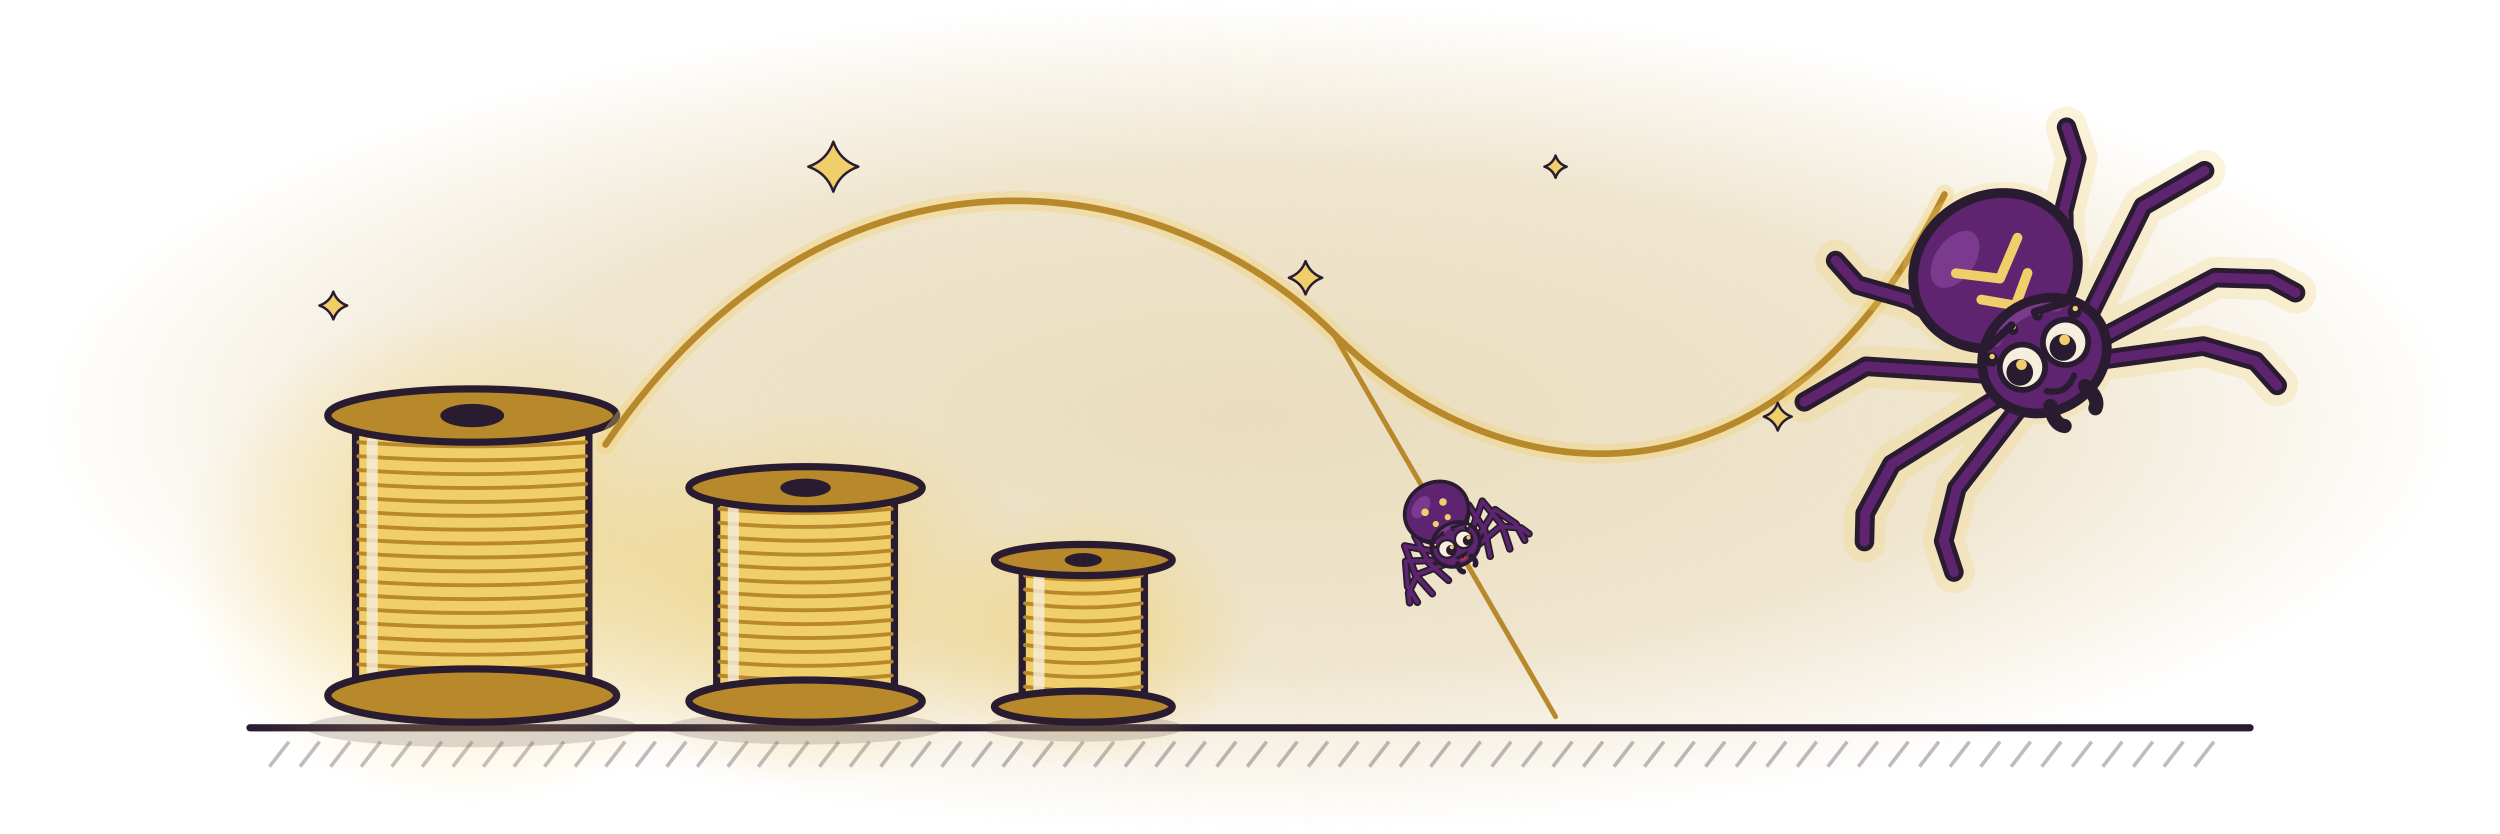
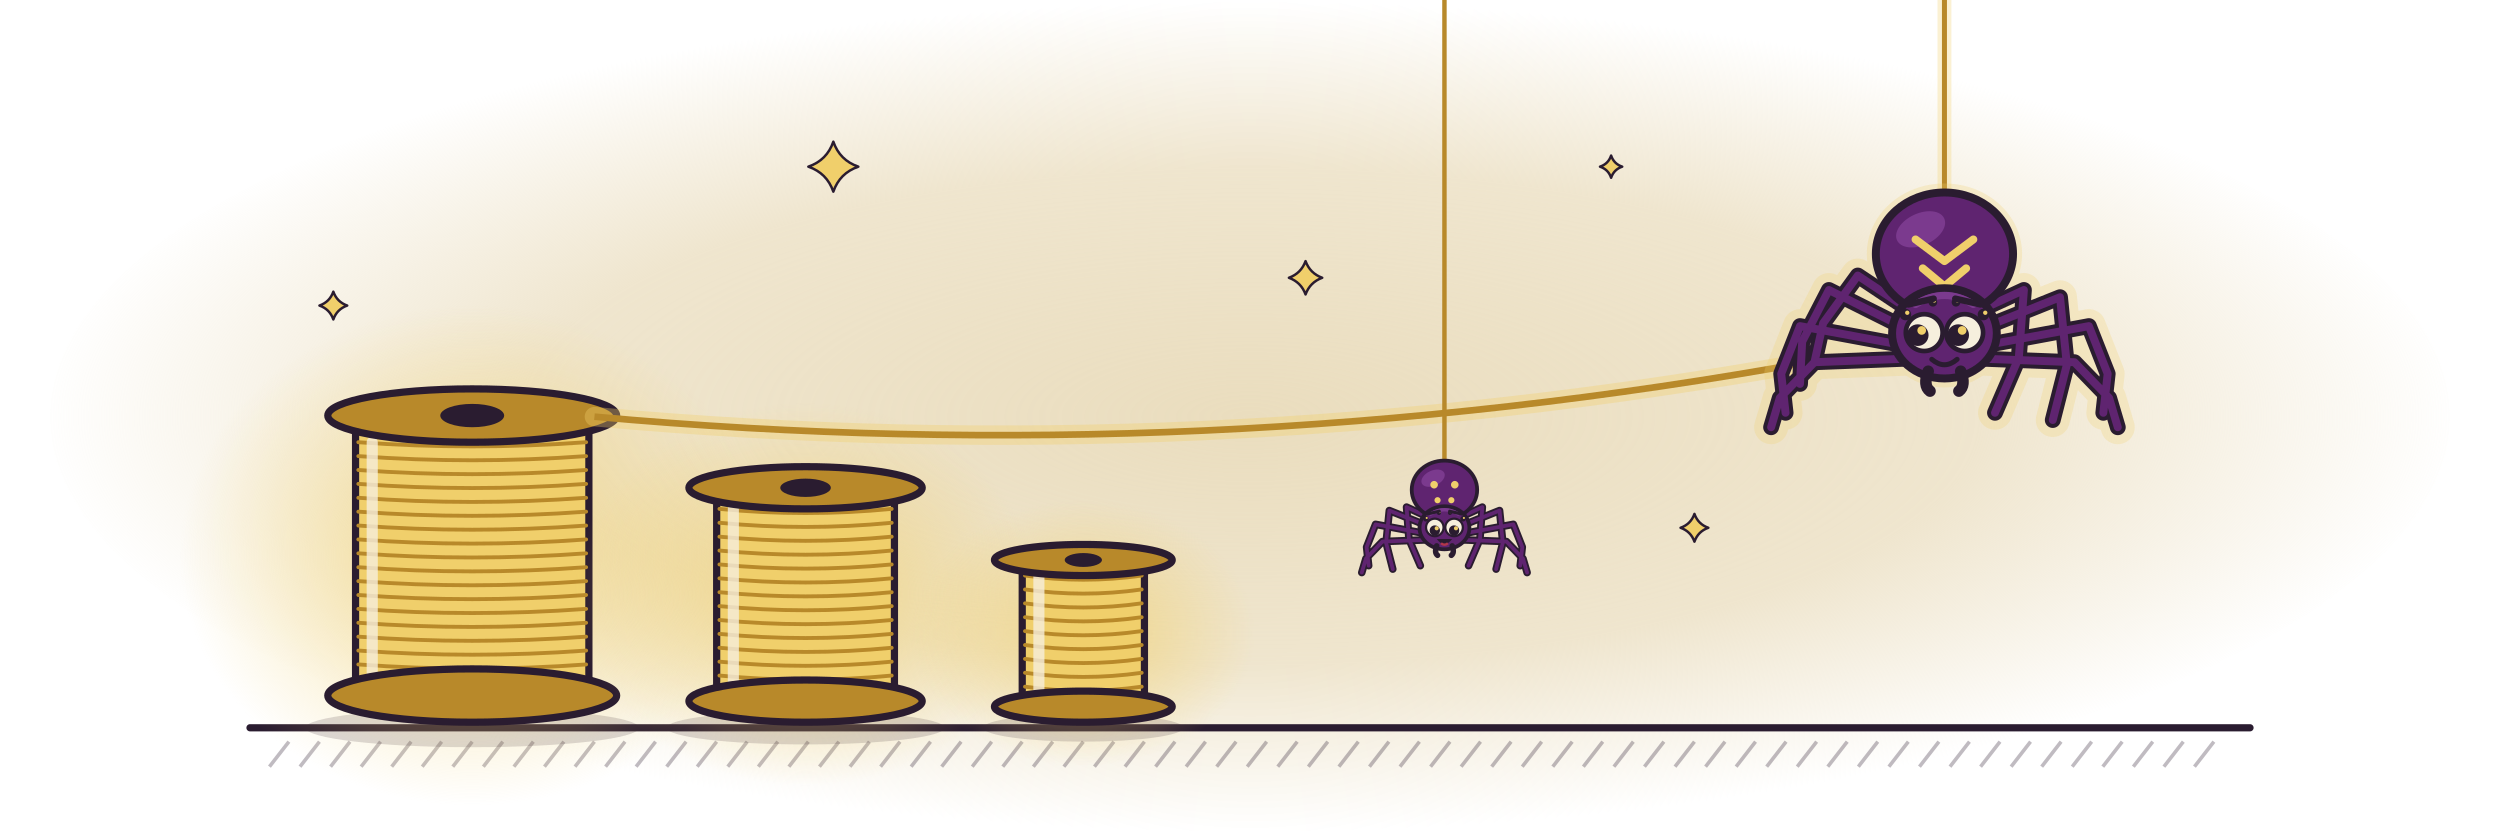
<svg xmlns="http://www.w3.org/2000/svg" viewBox="0 0 900 300" role="img" aria-label="Glowing silk spools and a freshly spun line">
  <defs>
    <radialGradient id="csk-glow" cx="50%" cy="50%" r="50%">
      <stop offset="0" stop-color="#eaddbe" />
      <stop offset=".6" stop-color="#eaddbe" stop-opacity=".75" />
      <stop offset="1" stop-color="#eaddbe" stop-opacity="0" />
    </radialGradient>
  </defs>
  <ellipse cx="450" cy="150" rx="432" ry="150" fill="url(#csk-glow)" />
  <path d="M90 262H810" stroke="#2a1c30" stroke-width="2.6" stroke-linecap="round" />
  <path d="M104 267l-7 9M115 267l-7 9M126 267l-7 9M137 267l-7 9M148 267l-7 9M159 267l-7 9M170 267l-7 9M181 267l-7 9M192 267l-7 9M203 267l-7 9M214 267l-7 9M225 267l-7 9M236 267l-7 9M247 267l-7 9M258 267l-7 9M269 267l-7 9M280 267l-7 9M291 267l-7 9M302 267l-7 9M313 267l-7 9M324 267l-7 9M335 267l-7 9M346 267l-7 9M357 267l-7 9M368 267l-7 9M379 267l-7 9M390 267l-7 9M401 267l-7 9M412 267l-7 9M423 267l-7 9M434 267l-7 9M445 267l-7 9M456 267l-7 9M467 267l-7 9M478 267l-7 9M489 267l-7 9M500 267l-7 9M511 267l-7 9M522 267l-7 9M533 267l-7 9M544 267l-7 9M555 267l-7 9M566 267l-7 9M577 267l-7 9M588 267l-7 9M599 267l-7 9M610 267l-7 9M621 267l-7 9M632 267l-7 9M643 267l-7 9M654 267l-7 9M665 267l-7 9M676 267l-7 9M687 267l-7 9M698 267l-7 9M709 267l-7 9M720 267l-7 9M731 267l-7 9M742 267l-7 9M753 267l-7 9M764 267l-7 9M775 267l-7 9M786 267l-7 9M797 267l-7 9" stroke="#2a1c30" stroke-width="1.3" opacity=".3" />
  <defs>
    <radialGradient id="csk-g">
      <stop offset="0" stop-color="#f0cf6b" stop-opacity=".7" />
      <stop offset="1" stop-color="#f0cf6b" stop-opacity="0" />
    </radialGradient>
  </defs>
  <ellipse cx="170" cy="262" rx="60" ry="7" fill="#2a1c30" opacity="0.18" />
  <ellipse cx="290" cy="262" rx="50" ry="6" fill="#2a1c30" opacity="0.18" />
  <ellipse cx="390" cy="262" rx="36" ry="5" fill="#2a1c30" opacity="0.18" />
  <ellipse cx="170" cy="200" rx="105.6" ry="90" fill="url(#csk-g)" />
  <rect x="128" y="149.6" width="84" height="100.8" fill="#f0cf6b" stroke="#2a1c30" stroke-width="2.6" />
  <path d="M129 159.2q41 3 82 0M129 164.2q41 3 82 0M129 169.2q41 3 82 0M129 174.2q41 3 82 0M129 179.2q41 3 82 0M129 184.2q41 3 82 0M129 189.2q41 3 82 0M129 194.2q41 3 82 0M129 199.2q41 3 82 0M129 204.2q41 3 82 0M129 209.2q41 3 82 0M129 214.2q41 3 82 0M129 219.2q41 3 82 0M129 224.2q41 3 82 0M129 229.2q41 3 82 0M129 234.2q41 3 82 0M129 239.2q41 3 82 0M129 244.2q41 3 82 0M129 249.2q41 3 82 0" stroke="#b8892a" stroke-width="1.4" fill="none" stroke-linecap="round" stroke-linejoin="round" />
  <path d="M134 159.2v89.3" stroke="#f6efdd" stroke-width="4" opacity=".8" stroke-linecap="round" />
  <ellipse cx="170" cy="149.6" rx="52" ry="9.6" fill="#b8892a" stroke="#2a1c30" stroke-width="2.6" />
  <ellipse cx="170" cy="250.4" rx="52" ry="9.6" fill="#b8892a" stroke="#2a1c30" stroke-width="2.6" />
  <ellipse cx="170" cy="149.6" rx="11.5" ry="4.2" fill="#2a1c30" />
  <ellipse cx="290" cy="214" rx="83.6" ry="69" fill="url(#csk-g)" />
  <rect x="258" y="175.6" width="64" height="76.8" fill="#f0cf6b" stroke="#2a1c30" stroke-width="2.6" />
  <path d="M259 183.2q31 3 62 0M259 188.2q31 3 62 0M259 193.2q31 3 62 0M259 198.2q31 3 62 0M259 203.2q31 3 62 0M259 208.2q31 3 62 0M259 213.2q31 3 62 0M259 218.2q31 3 62 0M259 223.2q31 3 62 0M259 228.2q31 3 62 0M259 233.2q31 3 62 0M259 238.2q31 3 62 0M259 243.2q31 3 62 0M259 248.2q31 3 62 0" stroke="#b8892a" stroke-width="1.4" fill="none" stroke-linecap="round" stroke-linejoin="round" />
  <path d="M264 183.2v67.7" stroke="#f6efdd" stroke-width="4" opacity=".8" stroke-linecap="round" />
  <ellipse cx="290" cy="175.6" rx="42" ry="7.6" fill="#b8892a" stroke="#2a1c30" stroke-width="2.6" />
  <ellipse cx="290" cy="252.4" rx="42" ry="7.6" fill="#b8892a" stroke="#2a1c30" stroke-width="2.6" />
  <ellipse cx="290" cy="175.6" rx="9.1" ry="3.3" fill="#2a1c30" />
  <ellipse cx="390" cy="228" rx="61.6" ry="48" fill="url(#csk-g)" />
  <rect x="368" y="201.6" width="44" height="52.8" fill="#f0cf6b" stroke="#2a1c30" stroke-width="2.6" />
  <path d="M369 207.2q21 3 42 0M369 212.2q21 3 42 0M369 217.2q21 3 42 0M369 222.2q21 3 42 0M369 227.2q21 3 42 0M369 232.2q21 3 42 0M369 237.2q21 3 42 0M369 242.2q21 3 42 0M369 247.2q21 3 42 0M369 252.2q21 3 42 0" stroke="#b8892a" stroke-width="1.4" fill="none" stroke-linecap="round" stroke-linejoin="round" />
  <path d="M374 207.2v46.1" stroke="#f6efdd" stroke-width="4" opacity=".8" stroke-linecap="round" />
  <ellipse cx="390" cy="201.6" rx="32" ry="5.6" fill="#b8892a" stroke="#2a1c30" stroke-width="2.6" />
  <ellipse cx="390" cy="254.4" rx="32" ry="5.6" fill="#b8892a" stroke="#2a1c30" stroke-width="2.6" />
  <ellipse cx="390" cy="201.6" rx="6.7" ry="2.5" fill="#2a1c30" />
-   <path d="M218 160C300 40 420 60 480 120S640 190 700 70" stroke="#f0cf6b" stroke-width="7" opacity=".35" fill="none" stroke-linecap="round" />
-   <path d="M218 160C300 40 420 60 480 120S640 190 700 70" stroke="#b8892a" stroke-width="2.4" fill="none" stroke-linecap="round" />
-   <g transform="translate(736 128) rotate(-30) scale(1.6 1.6)">
+   <path d="M700 0V71.3" stroke="#f0cf6b" stroke-width="5" opacity=".3" />
+   <path d="M700 0V71.3" stroke="#b8892a" stroke-width="1.8" />
+   <path d="M214 150Q433 170 653 130" stroke="#f0cf6b" stroke-width="7" opacity=".35" fill="none" stroke-linecap="round" />
+   <path d="M214 150Q433.5 170 653 130" stroke="#b8892a" stroke-width="2.4" fill="none" />
+   <g transform="translate(700 120) scale(1.3 1.3)">
    <g opacity="0.25" stroke="#f0cf6b" fill="#f0cf6b" stroke-linecap="round" stroke-linejoin="round">
-       <path d="M9 -6L20 -26L28.5 -34.8L30 -42M12 -2L36 -18L47.8 -18L52 -18M13 3L42 4L52.7 10.6L56 16M10 7L32 16L40.5 24.8L42 32M-9 -6L-20 -26L-28.5 -34.8L-30 -42M-12 -2L-36 -18L-47.8 -18L-52 -18M-13 3L-42 4L-52.7 10.6L-56 16M-10 7L-32 16L-40.5 24.8L-42 32" stroke-width="9.4" fill="none" />
+       <path d="M9 -6L22 -12L20.6 6.7L14 22M12 -2L32 -10L33.9 8.7L30 24M13 3L40 -2L45.2 11.2L44 22M10 7L36 8L45.6 17.9L48 26M-9 -6L-24 -16L-33.6 -2.8L-36 8M-12 -2L-32 -12L-39.4 2.3L-40 14M-13 3L-40 -2L-45.2 11.2L-44 22M-10 7L-36 8L-45.6 17.9L-48 26" stroke-width="9.4" fill="none" />
      <ellipse cx="0" cy="-22" rx="21.5" ry="19.5" stroke-width="0" />
      <ellipse cx="0" cy="0" rx="17" ry="15" stroke-width="0" />
    </g>
-     <path d="M9 -6L20 -26L28.5 -34.8L30 -42M12 -2L36 -18L47.8 -18L52 -18M13 3L42 4L52.7 10.6L56 16M10 7L32 16L40.5 24.8L42 32M-9 -6L-20 -26L-28.5 -34.8L-30 -42M-12 -2L-36 -18L-47.8 -18L-52 -18M-13 3L-42 4L-52.7 10.6L-56 16M-10 7L-32 16L-40.5 24.8L-42 32" stroke="#2a1c30" stroke-width="4.4" fill="none" stroke-linecap="round" stroke-linejoin="round" />
-     <path d="M9 -6L20 -26L28.5 -34.8L30 -42M12 -2L36 -18L47.8 -18L52 -18M13 3L42 4L52.7 10.6L56 16M10 7L32 16L40.5 24.8L42 32M-9 -6L-20 -26L-28.5 -34.8L-30 -42M-12 -2L-36 -18L-47.8 -18L-52 -18M-13 3L-42 4L-52.7 10.6L-56 16M-10 7L-32 16L-40.5 24.8L-42 32" stroke="#5f2470" stroke-width="2.2" fill="none" stroke-linecap="round" stroke-linejoin="round" />
+     <path d="M9 -6L22 -12L20.6 6.7L14 22M12 -2L32 -10L33.9 8.7L30 24M13 3L40 -2L45.2 11.2L44 22M10 7L36 8L45.6 17.9L48 26M-9 -6L-24 -16L-33.6 -2.8L-36 8M-12 -2L-32 -12L-39.4 2.3L-40 14M-13 3L-40 -2L-45.2 11.2L-44 22M-10 7L-36 8L-45.6 17.9L-48 26" stroke="#2a1c30" stroke-width="4.4" fill="none" stroke-linecap="round" stroke-linejoin="round" />
+     <path d="M9 -6L22 -12L20.6 6.7L14 22M12 -2L32 -10L33.9 8.7L30 24M13 3L40 -2L45.2 11.2L44 22M10 7L36 8L45.6 17.9L48 26M-9 -6L-24 -16L-33.6 -2.8L-36 8M-12 -2L-32 -12L-39.4 2.3L-40 14M-13 3L-40 -2L-45.2 11.2L-44 22M-10 7L-36 8L-45.6 17.9L-48 26" stroke="#5f2470" stroke-width="2.2" fill="none" stroke-linecap="round" stroke-linejoin="round" />
    <ellipse cx="0" cy="-22" rx="19" ry="17" fill="#5f2470" stroke="#2a1c30" stroke-width="2.2" />
    <ellipse cx="-6.6" cy="-28.8" rx="7.2" ry="4.4" fill="#7b3a8e" transform="rotate(-25 -6.6 -28.8)" />
    <path d="M-8 -26l8 6 8-6M-6 -18l6 5 6-5" stroke="#f0cf6b" stroke-width="2.2" fill="none" stroke-linecap="round" stroke-linejoin="round" />
    <ellipse cx="0" cy="0" rx="14.5" ry="12.5" fill="#5f2470" stroke="#2a1c30" stroke-width="2.2" />
    <path d="M-8 -8q8 -5 16 0" stroke="#7b3a8e" stroke-width="2" fill="none" stroke-linecap="round" />
    <path d="M-4.5 10.5q-1.5 4 0.5 5.5M4.5 10.5q1.5 4 -0.5 5.5" stroke="#2a1c30" stroke-width="3.2" fill="none" stroke-linecap="round" />
    <circle cx="-10.8" cy="-5.2" r="1.6" fill="#2a1c30" />
    <circle cx="-10.3" cy="-5.7" r="0.6" fill="#f0cf6b" />
    <circle cx="10.8" cy="-5.2" r="1.6" fill="#2a1c30" />
    <circle cx="11.3" cy="-5.7" r="0.6" fill="#f0cf6b" />
    <circle cx="-3.2" cy="-8.6" r="1.2" fill="#2a1c30" />
    <circle cx="-2.8" cy="-9" r="0.5" fill="#f0cf6b" />
    <circle cx="3.2" cy="-8.6" r="1.2" fill="#2a1c30" />
    <circle cx="3.6" cy="-9" r="0.5" fill="#f0cf6b" />
    <circle cx="-5.6" cy="-0.2" r="5.1" fill="#f6efdd" stroke="#2a1c30" stroke-width="1.3" />
-     <circle cx="-6.7" cy="0.5" r="3" fill="#2a1c30" />
-     <circle cx="-5.5" cy="-0.8" r="1.2" fill="#f0cf6b" />
+     <circle cx="-7.4" cy="0.5" r="3" fill="#2a1c30" />
+     <circle cx="-6.3" cy="-0.8" r="1.2" fill="#f0cf6b" />
    <circle cx="5.6" cy="-0.2" r="5.1" fill="#f6efdd" stroke="#2a1c30" stroke-width="1.3" />
-     <circle cx="4.5" cy="0.5" r="3" fill="#2a1c30" />
-     <circle cx="5.7" cy="-0.8" r="1.2" fill="#f0cf6b" />
+     <circle cx="3.8" cy="0.5" r="3" fill="#2a1c30" />
+     <circle cx="4.9" cy="-0.8" r="1.2" fill="#f0cf6b" />
    <path d="M-10 -8l7 -1.6M10 -8l-7 -1.6" stroke="#2a1c30" stroke-width="1.8" stroke-linecap="round" />
    <path d="M-3.5 7.2q3.5 3 7 0" stroke="#2a1c30" stroke-width="1.4" fill="none" stroke-linecap="round" />
  </g>
-   <path d="M480 120L560 258" stroke="#b8892a" stroke-width="1.8" fill="none" stroke-linecap="round" stroke-linejoin="round" />
-   <g transform="translate(524 196) rotate(-30) scale(0.62 0.62)">
-     <path d="M9 -6L18 -16L18.8 1.6L14 16M12 -2L26 -14L29 3.6L26 18M13 3L30 -6L36.3 7.2L36 18M10 7L28 4L37.6 10.6L40 16M-9 -6L-18 -16L-18.8 1.6L-14 16M-12 -2L-26 -14L-29 3.6L-26 18M-13 3L-30 -6L-36.3 7.2L-36 18M-10 7L-28 4L-37.6 10.6L-40 16" stroke="#2a1c30" stroke-width="4.4" fill="none" stroke-linecap="round" stroke-linejoin="round" />
-     <path d="M9 -6L18 -16L18.8 1.6L14 16M12 -2L26 -14L29 3.6L26 18M13 3L30 -6L36.3 7.2L36 18M10 7L28 4L37.6 10.6L40 16M-9 -6L-18 -16L-18.8 1.6L-14 16M-12 -2L-26 -14L-29 3.6L-26 18M-13 3L-30 -6L-36.3 7.2L-36 18M-10 7L-28 4L-37.6 10.6L-40 16" stroke="#5f2470" stroke-width="2.2" fill="none" stroke-linecap="round" stroke-linejoin="round" />
+   <path d="M520 0V166.8" stroke="#b8892a" stroke-width="1.6" fill="none" stroke-linecap="round" stroke-linejoin="round" />
+   <g transform="translate(520 190) scale(0.62 0.62)">
+     <path d="M9 -6L22 -12L20.6 6.7L14 22M12 -2L32 -10L33.9 8.7L30 24M13 3L40 -2L45.2 11.2L44 22M10 7L36 8L45.6 17.9L48 26M-9 -6L-22 -12L-20.6 6.7L-14 22M-12 -2L-32 -10L-33.9 8.7L-30 24M-13 3L-40 -2L-45.2 11.2L-44 22M-10 7L-36 8L-45.6 17.9L-48 26" stroke="#2a1c30" stroke-width="4.4" fill="none" stroke-linecap="round" stroke-linejoin="round" />
+     <path d="M9 -6L22 -12L20.6 6.7L14 22M12 -2L32 -10L33.9 8.7L30 24M13 3L40 -2L45.2 11.2L44 22M10 7L36 8L45.6 17.9L48 26M-9 -6L-22 -12L-20.6 6.7L-14 22M-12 -2L-32 -10L-33.9 8.7L-30 24M-13 3L-40 -2L-45.2 11.2L-44 22M-10 7L-36 8L-45.6 17.9L-48 26" stroke="#5f2470" stroke-width="2.2" fill="none" stroke-linecap="round" stroke-linejoin="round" />
    <ellipse cx="0" cy="-22" rx="19" ry="17" fill="#5f2470" stroke="#2a1c30" stroke-width="2.2" />
    <ellipse cx="-6.6" cy="-28.8" rx="7.2" ry="4.4" fill="#7b3a8e" transform="rotate(-25 -6.6 -28.8)" />
    <g fill="#f0cf6b">
      <circle cx="-6" cy="-25" r="2.2" />
      <circle cx="6" cy="-25" r="2.2" />
      <circle cx="-4" cy="-16" r="1.8" />
      <circle cx="4" cy="-16" r="1.8" />
    </g>
    <ellipse cx="0" cy="0" rx="14.5" ry="12.5" fill="#5f2470" stroke="#2a1c30" stroke-width="2.2" />
    <path d="M-8 -8q8 -5 16 0" stroke="#7b3a8e" stroke-width="2" fill="none" stroke-linecap="round" />
    <path d="M-4.5 10.5q-1.5 4 0.5 5.5M4.5 10.5q1.5 4 -0.5 5.5" stroke="#2a1c30" stroke-width="3.2" fill="none" stroke-linecap="round" />
    <circle cx="-10.8" cy="-5.2" r="1.6" fill="#2a1c30" />
    <circle cx="-10.3" cy="-5.7" r="0.6" fill="#f0cf6b" />
    <circle cx="10.8" cy="-5.2" r="1.6" fill="#2a1c30" />
    <circle cx="11.3" cy="-5.7" r="0.6" fill="#f0cf6b" />
    <circle cx="-3.2" cy="-8.6" r="1.2" fill="#2a1c30" />
    <circle cx="-2.8" cy="-9" r="0.5" fill="#f0cf6b" />
    <circle cx="3.2" cy="-8.6" r="1.2" fill="#2a1c30" />
    <circle cx="3.6" cy="-9" r="0.5" fill="#f0cf6b" />
    <circle cx="-5.6" cy="-0.2" r="5.1" fill="#f6efdd" stroke="#2a1c30" stroke-width="1.3" />
-     <circle cx="-3.8" cy="1.6" r="3" fill="#2a1c30" />
-     <circle cx="-2.7" cy="0.3" r="1.2" fill="#f0cf6b" />
+     <circle cx="-5.6" cy="1.6" r="3" fill="#2a1c30" />
+     <circle cx="-4.5" cy="0.3" r="1.2" fill="#f0cf6b" />
    <circle cx="5.6" cy="-0.2" r="5.1" fill="#f6efdd" stroke="#2a1c30" stroke-width="1.3" />
-     <circle cx="7.4" cy="1.6" r="3" fill="#2a1c30" />
-     <circle cx="8.5" cy="0.3" r="1.2" fill="#f0cf6b" />
+     <circle cx="5.6" cy="1.6" r="3" fill="#2a1c30" />
+     <circle cx="6.7" cy="0.3" r="1.2" fill="#f0cf6b" />
    <path d="M-10 -8l7 -1.6M10 -8l-7 -1.6" stroke="#2a1c30" stroke-width="1.8" stroke-linecap="round" />
    <path d="M-4.5 6.5q4.5 6 9 0z" fill="#2a1c30" />
    <path d="M-2 9q2 1.6 4 0" stroke="#b2364a" stroke-width="1.4" fill="none" />
  </g>
  <path d="M300 51Q302.3 57.7 309 60Q302.3 62.3 300 69Q297.7 62.3 291 60Q297.7 57.7 300 51z" fill="#f0cf6b" stroke="#2a1c30" stroke-width="0.9" stroke-linejoin="round" />
  <path d="M470 94Q471.6 98.4 476 100Q471.6 101.6 470 106Q468.4 101.6 464 100Q468.4 98.4 470 94z" fill="#f0cf6b" stroke="#2a1c30" stroke-width="0.9" stroke-linejoin="round" />
-   <path d="M640 145Q641.3 148.7 645 150Q641.3 151.3 640 155Q638.7 151.3 635 150Q638.7 148.7 640 145z" fill="#f0cf6b" stroke="#2a1c30" stroke-width="0.9" stroke-linejoin="round" />
+   <path d="M610 185Q611.3 188.7 615 190Q611.3 191.3 610 195Q608.7 191.3 605 190Q608.7 188.7 610 185z" fill="#f0cf6b" stroke="#2a1c30" stroke-width="0.9" stroke-linejoin="round" />
  <path d="M120 105Q121.3 108.7 125 110Q121.3 111.3 120 115Q118.7 111.3 115 110Q118.7 108.7 120 105z" fill="#f0cf6b" stroke="#2a1c30" stroke-width="0.9" stroke-linejoin="round" />
-   <path d="M560 56Q561 59 564 60Q561 61 560 64Q559 61 556 60Q559 59 560 56z" fill="#f0cf6b" stroke="#2a1c30" stroke-width="0.9" stroke-linejoin="round" />
+   <path d="M580 56Q581 59 584 60Q581 61 580 64Q579 61 576 60Q579 59 580 56z" fill="#f0cf6b" stroke="#2a1c30" stroke-width="0.9" stroke-linejoin="round" />
</svg>
